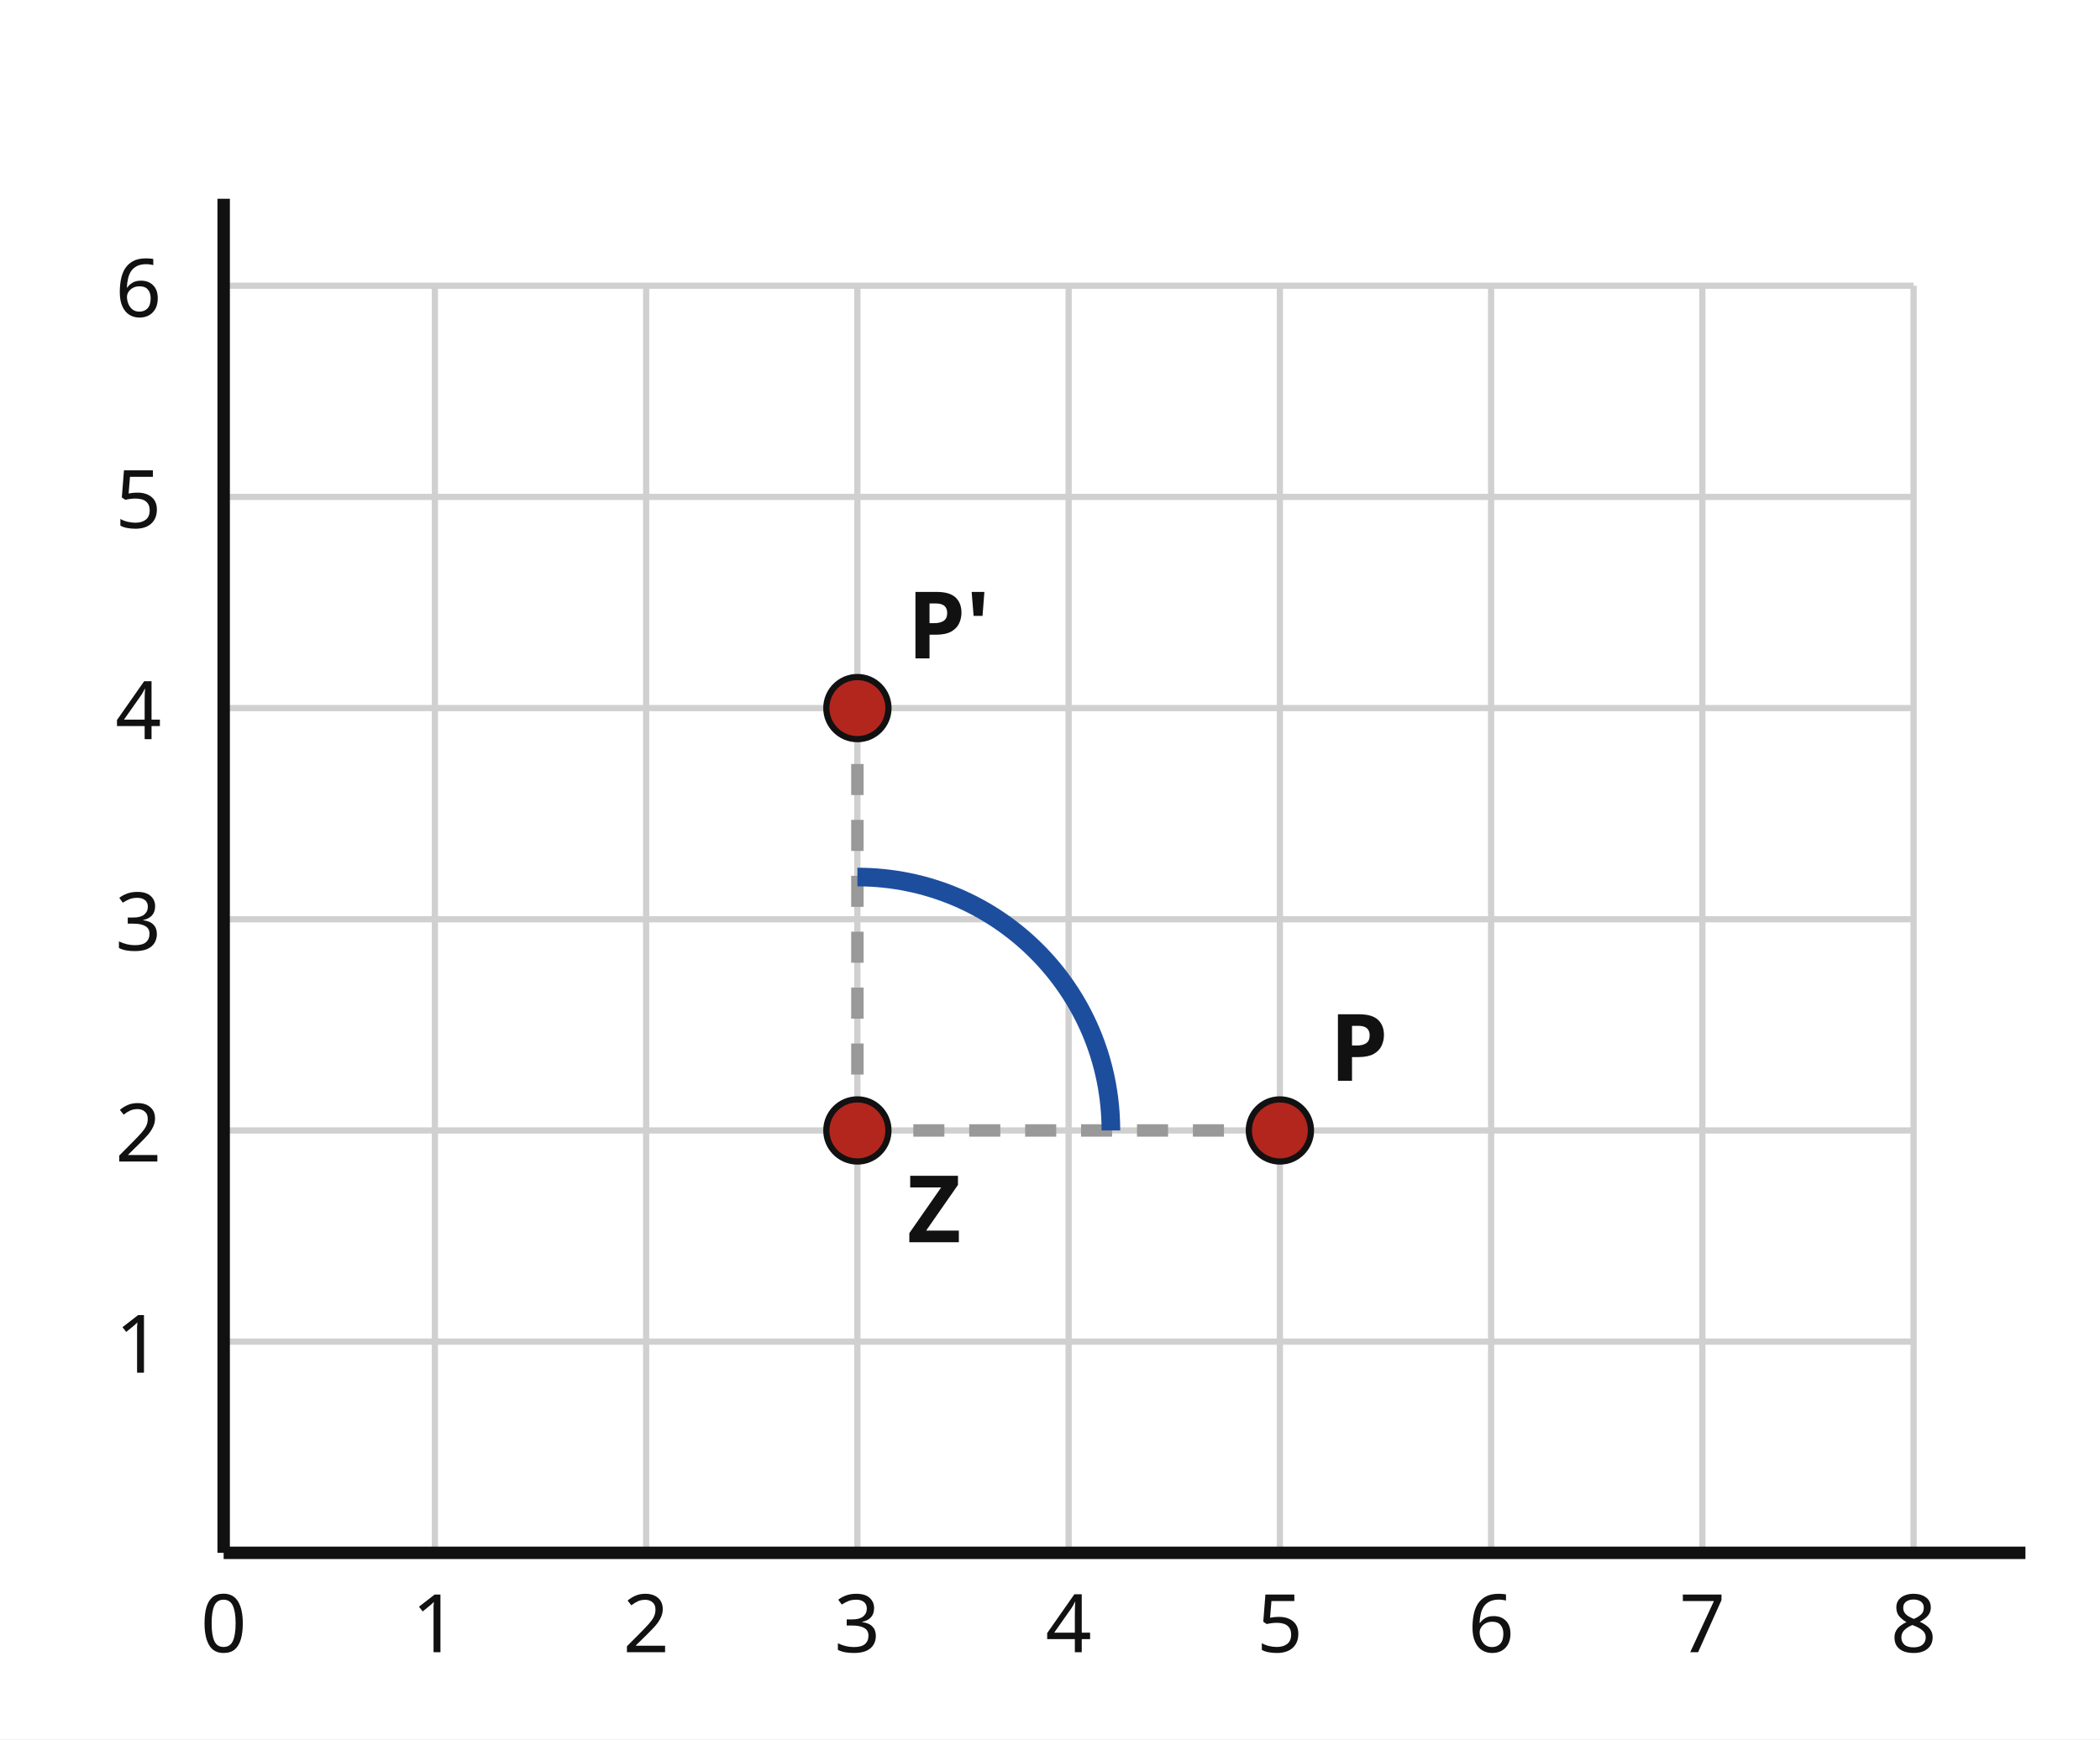
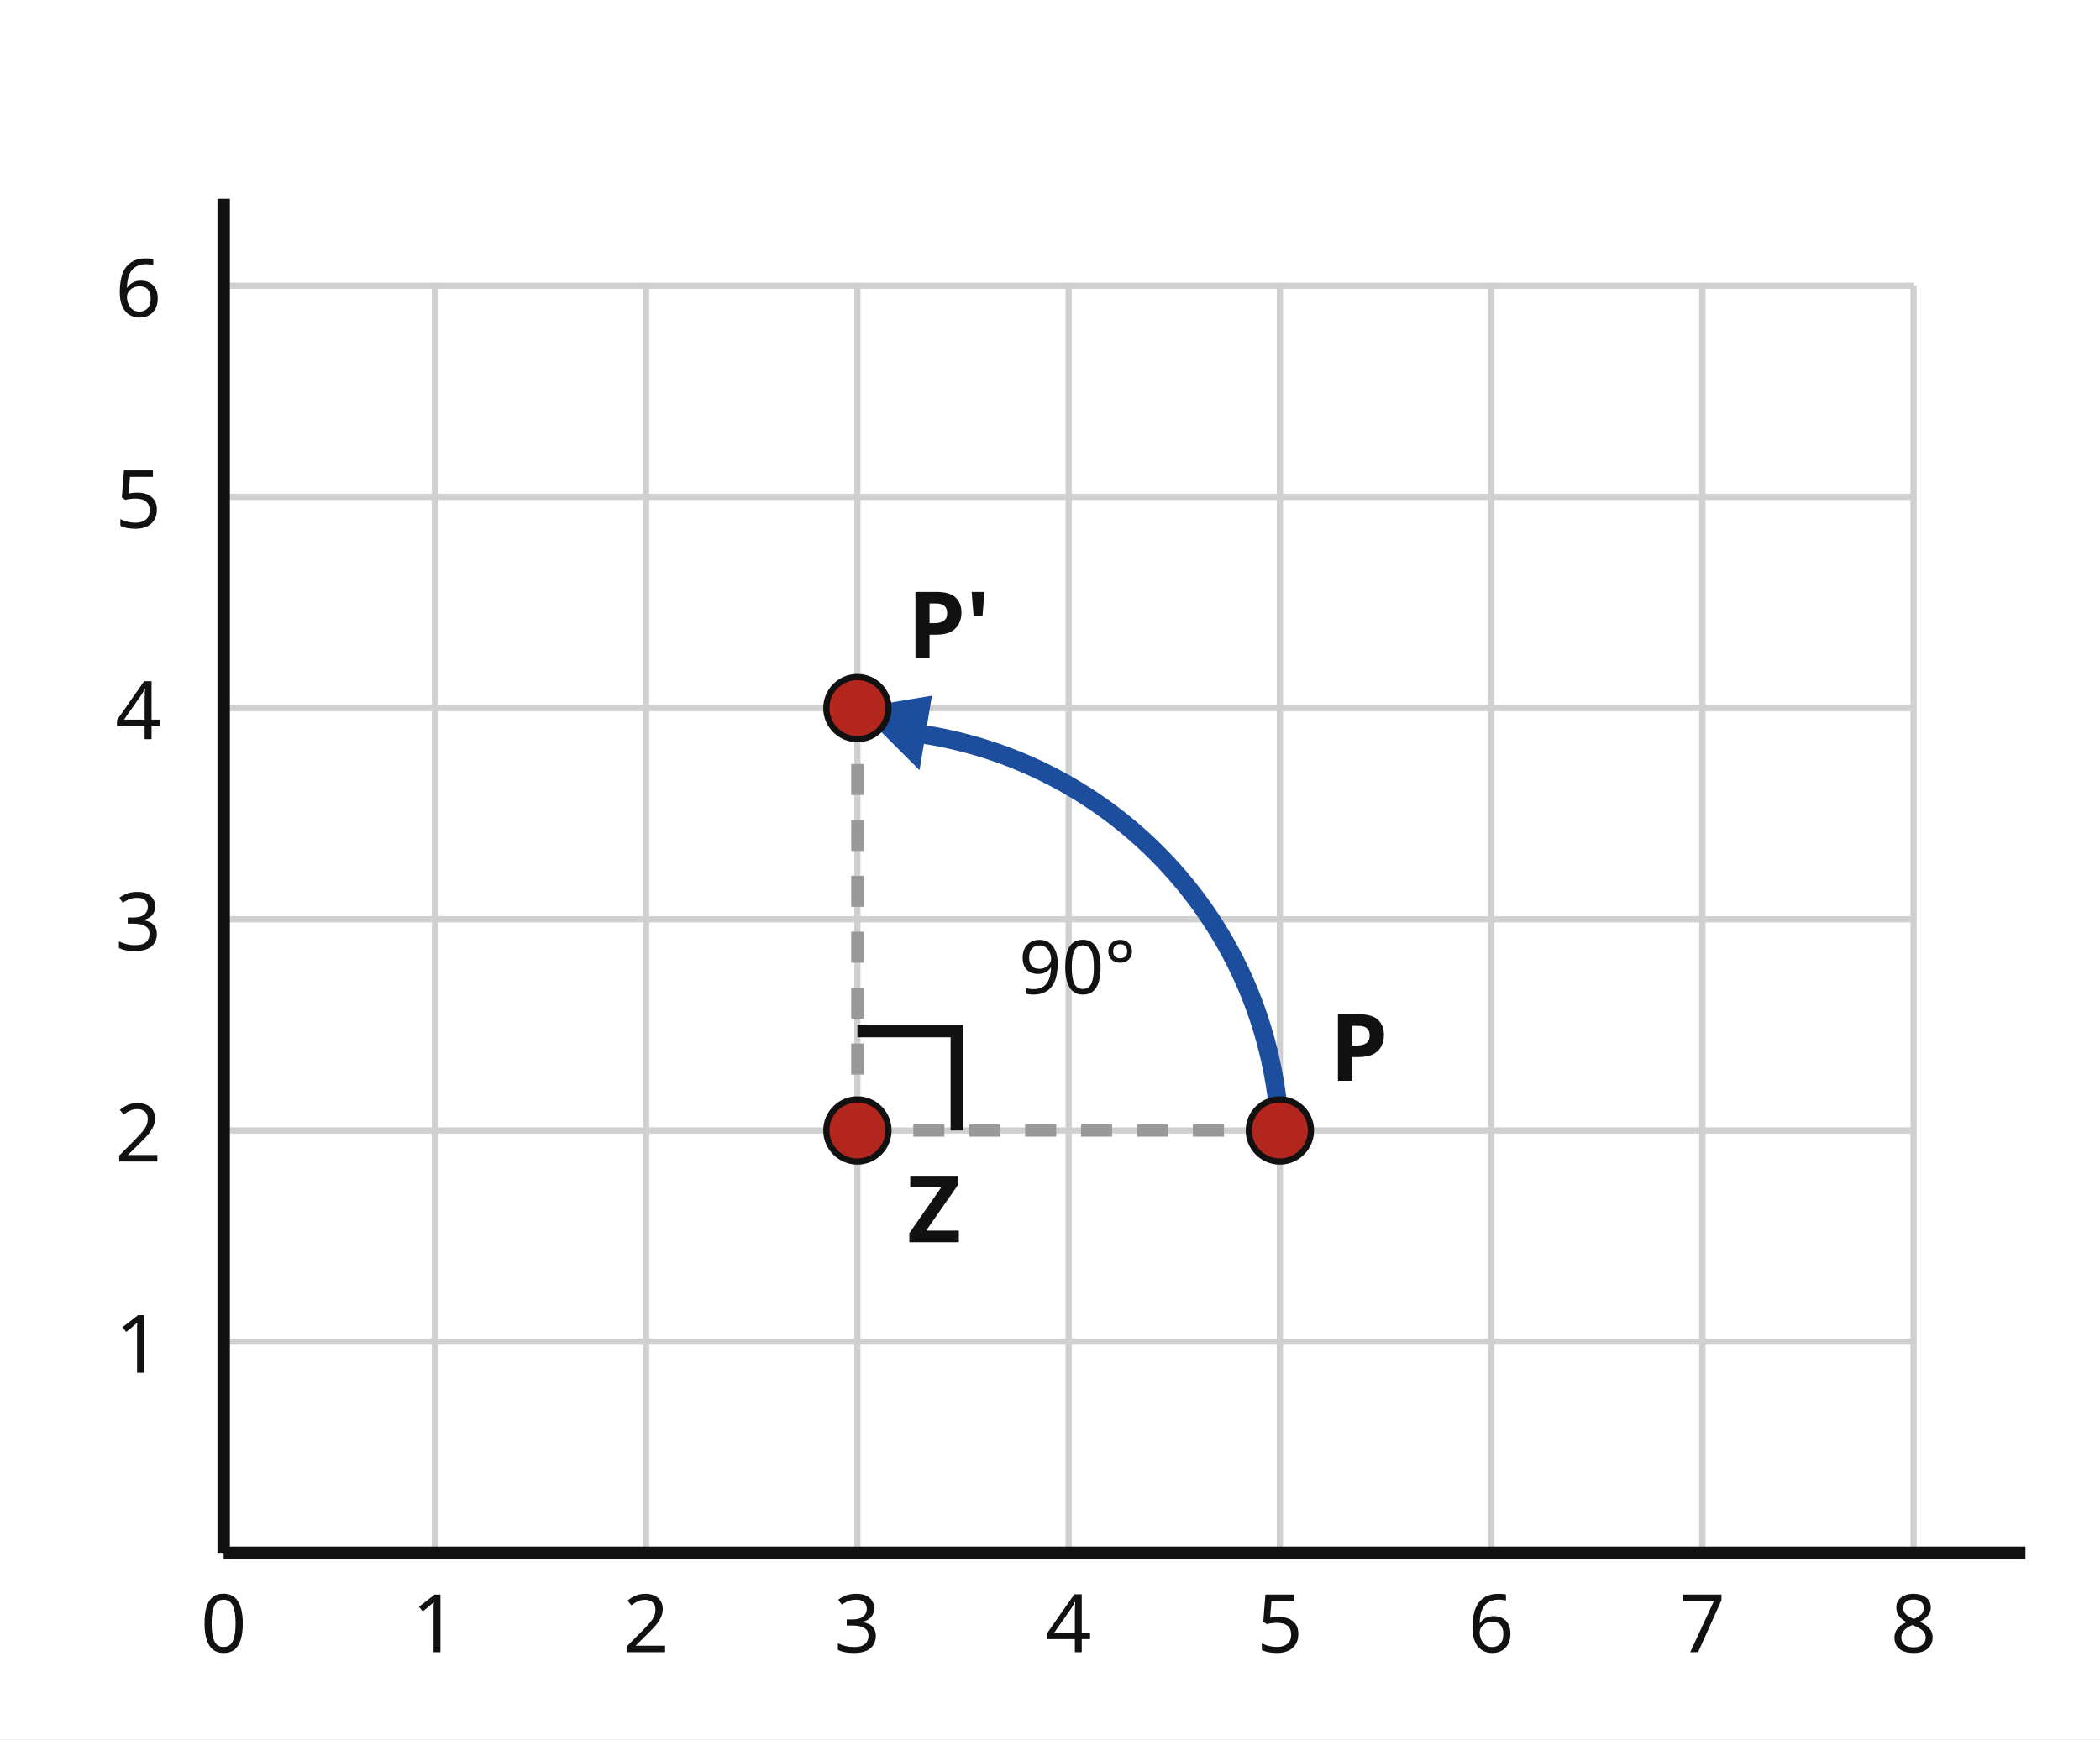
<svg xmlns="http://www.w3.org/2000/svg" viewBox="0 0 338 280" role="img">
  <rect width="100%" height="100%" fill="#fff" />
  <line x1="36" y1="46" x2="36" y2="250" stroke="#d0d0d0" stroke-width="1" />
  <line x1="70" y1="46" x2="70" y2="250" stroke="#d0d0d0" stroke-width="1" />
  <line x1="104" y1="46" x2="104" y2="250" stroke="#d0d0d0" stroke-width="1" />
  <line x1="138" y1="46" x2="138" y2="250" stroke="#d0d0d0" stroke-width="1" />
  <line x1="172" y1="46" x2="172" y2="250" stroke="#d0d0d0" stroke-width="1" />
  <line x1="206" y1="46" x2="206" y2="250" stroke="#d0d0d0" stroke-width="1" />
  <line x1="240" y1="46" x2="240" y2="250" stroke="#d0d0d0" stroke-width="1" />
  <line x1="274" y1="46" x2="274" y2="250" stroke="#d0d0d0" stroke-width="1" />
  <line x1="308" y1="46" x2="308" y2="250" stroke="#d0d0d0" stroke-width="1" />
  <line x1="36" y1="250" x2="308" y2="250" stroke="#d0d0d0" stroke-width="1" />
  <line x1="36" y1="216" x2="308" y2="216" stroke="#d0d0d0" stroke-width="1" />
  <line x1="36" y1="182" x2="308" y2="182" stroke="#d0d0d0" stroke-width="1" />
  <line x1="36" y1="148" x2="308" y2="148" stroke="#d0d0d0" stroke-width="1" />
  <line x1="36" y1="114" x2="308" y2="114" stroke="#d0d0d0" stroke-width="1" />
  <line x1="36" y1="80" x2="308" y2="80" stroke="#d0d0d0" stroke-width="1" />
  <line x1="36" y1="46" x2="308" y2="46" stroke="#d0d0d0" stroke-width="1" />
  <line x1="36" y1="250" x2="326" y2="250" stroke="#111" stroke-width="2" />
  <line x1="36" y1="250" x2="36" y2="32" stroke="#111" stroke-width="2" />
  <text x="36" y="266" font-size="13" text-anchor="middle" font-family="sans-serif" fill="#111">0</text>
  <text x="70" y="266" font-size="13" text-anchor="middle" font-family="sans-serif" fill="#111">1</text>
  <text x="104" y="266" font-size="13" text-anchor="middle" font-family="sans-serif" fill="#111">2</text>
  <text x="138" y="266" font-size="13" text-anchor="middle" font-family="sans-serif" fill="#111">3</text>
  <text x="172" y="266" font-size="13" text-anchor="middle" font-family="sans-serif" fill="#111">4</text>
  <text x="206" y="266" font-size="13" text-anchor="middle" font-family="sans-serif" fill="#111">5</text>
  <text x="240" y="266" font-size="13" text-anchor="middle" font-family="sans-serif" fill="#111">6</text>
  <text x="274" y="266" font-size="13" text-anchor="middle" font-family="sans-serif" fill="#111">7</text>
  <text x="308" y="266" font-size="13" text-anchor="middle" font-family="sans-serif" fill="#111">8</text>
  <text x="26" y="221" font-size="13" text-anchor="end" font-family="sans-serif" fill="#111">1</text>
  <text x="26" y="187" font-size="13" text-anchor="end" font-family="sans-serif" fill="#111">2</text>
  <text x="26" y="153" font-size="13" text-anchor="end" font-family="sans-serif" fill="#111">3</text>
  <text x="26" y="119" font-size="13" text-anchor="end" font-family="sans-serif" fill="#111">4</text>
  <text x="26" y="85" font-size="13" text-anchor="end" font-family="sans-serif" fill="#111">5</text>
  <text x="26" y="51" font-size="13" text-anchor="end" font-family="sans-serif" fill="#111">6</text>
+   <path d="M206 182 A68 68 0 0 0 147 118" fill="none" stroke="#1d4e9e" stroke-width="3" />
+   <path d="M138 114 l12 -2 l-2 12z" fill="#1d4e9e" />
  <line x1="138" y1="182" x2="206" y2="182" stroke="#999" stroke-width="2" stroke-dasharray="5 4" />
  <line x1="138" y1="182" x2="138" y2="114" stroke="#999" stroke-width="2" stroke-dasharray="5 4" />
-   <path d="M178.8 182 A40.8 40.8 0 0 0 138 141.2" fill="none" stroke="#1d4e9e" stroke-width="3" />
+   <path d="M154 182 v-16 h-16" fill="none" stroke="#111" stroke-width="2" />
+   <text x="164" y="160" font-size="12" text-anchor="start" font-family="sans-serif" fill="#111">90°</text>
  <circle cx="138" cy="182" r="5" fill="#b3261e" stroke="#111" />
  <text x="146" y="200" font-size="15" text-anchor="start" font-family="sans-serif" fill="#111" font-weight="bold">Z</text>
  <circle cx="206" cy="182" r="5" fill="#b3261e" stroke="#111" />
  <text x="214" y="174" font-size="15" text-anchor="start" font-family="sans-serif" fill="#111" font-weight="bold">P</text>
  <circle cx="138" cy="114" r="5" fill="#b3261e" stroke="#111" />
  <text x="146" y="106" font-size="15" text-anchor="start" font-family="sans-serif" fill="#111" font-weight="bold">P'</text>
</svg>
